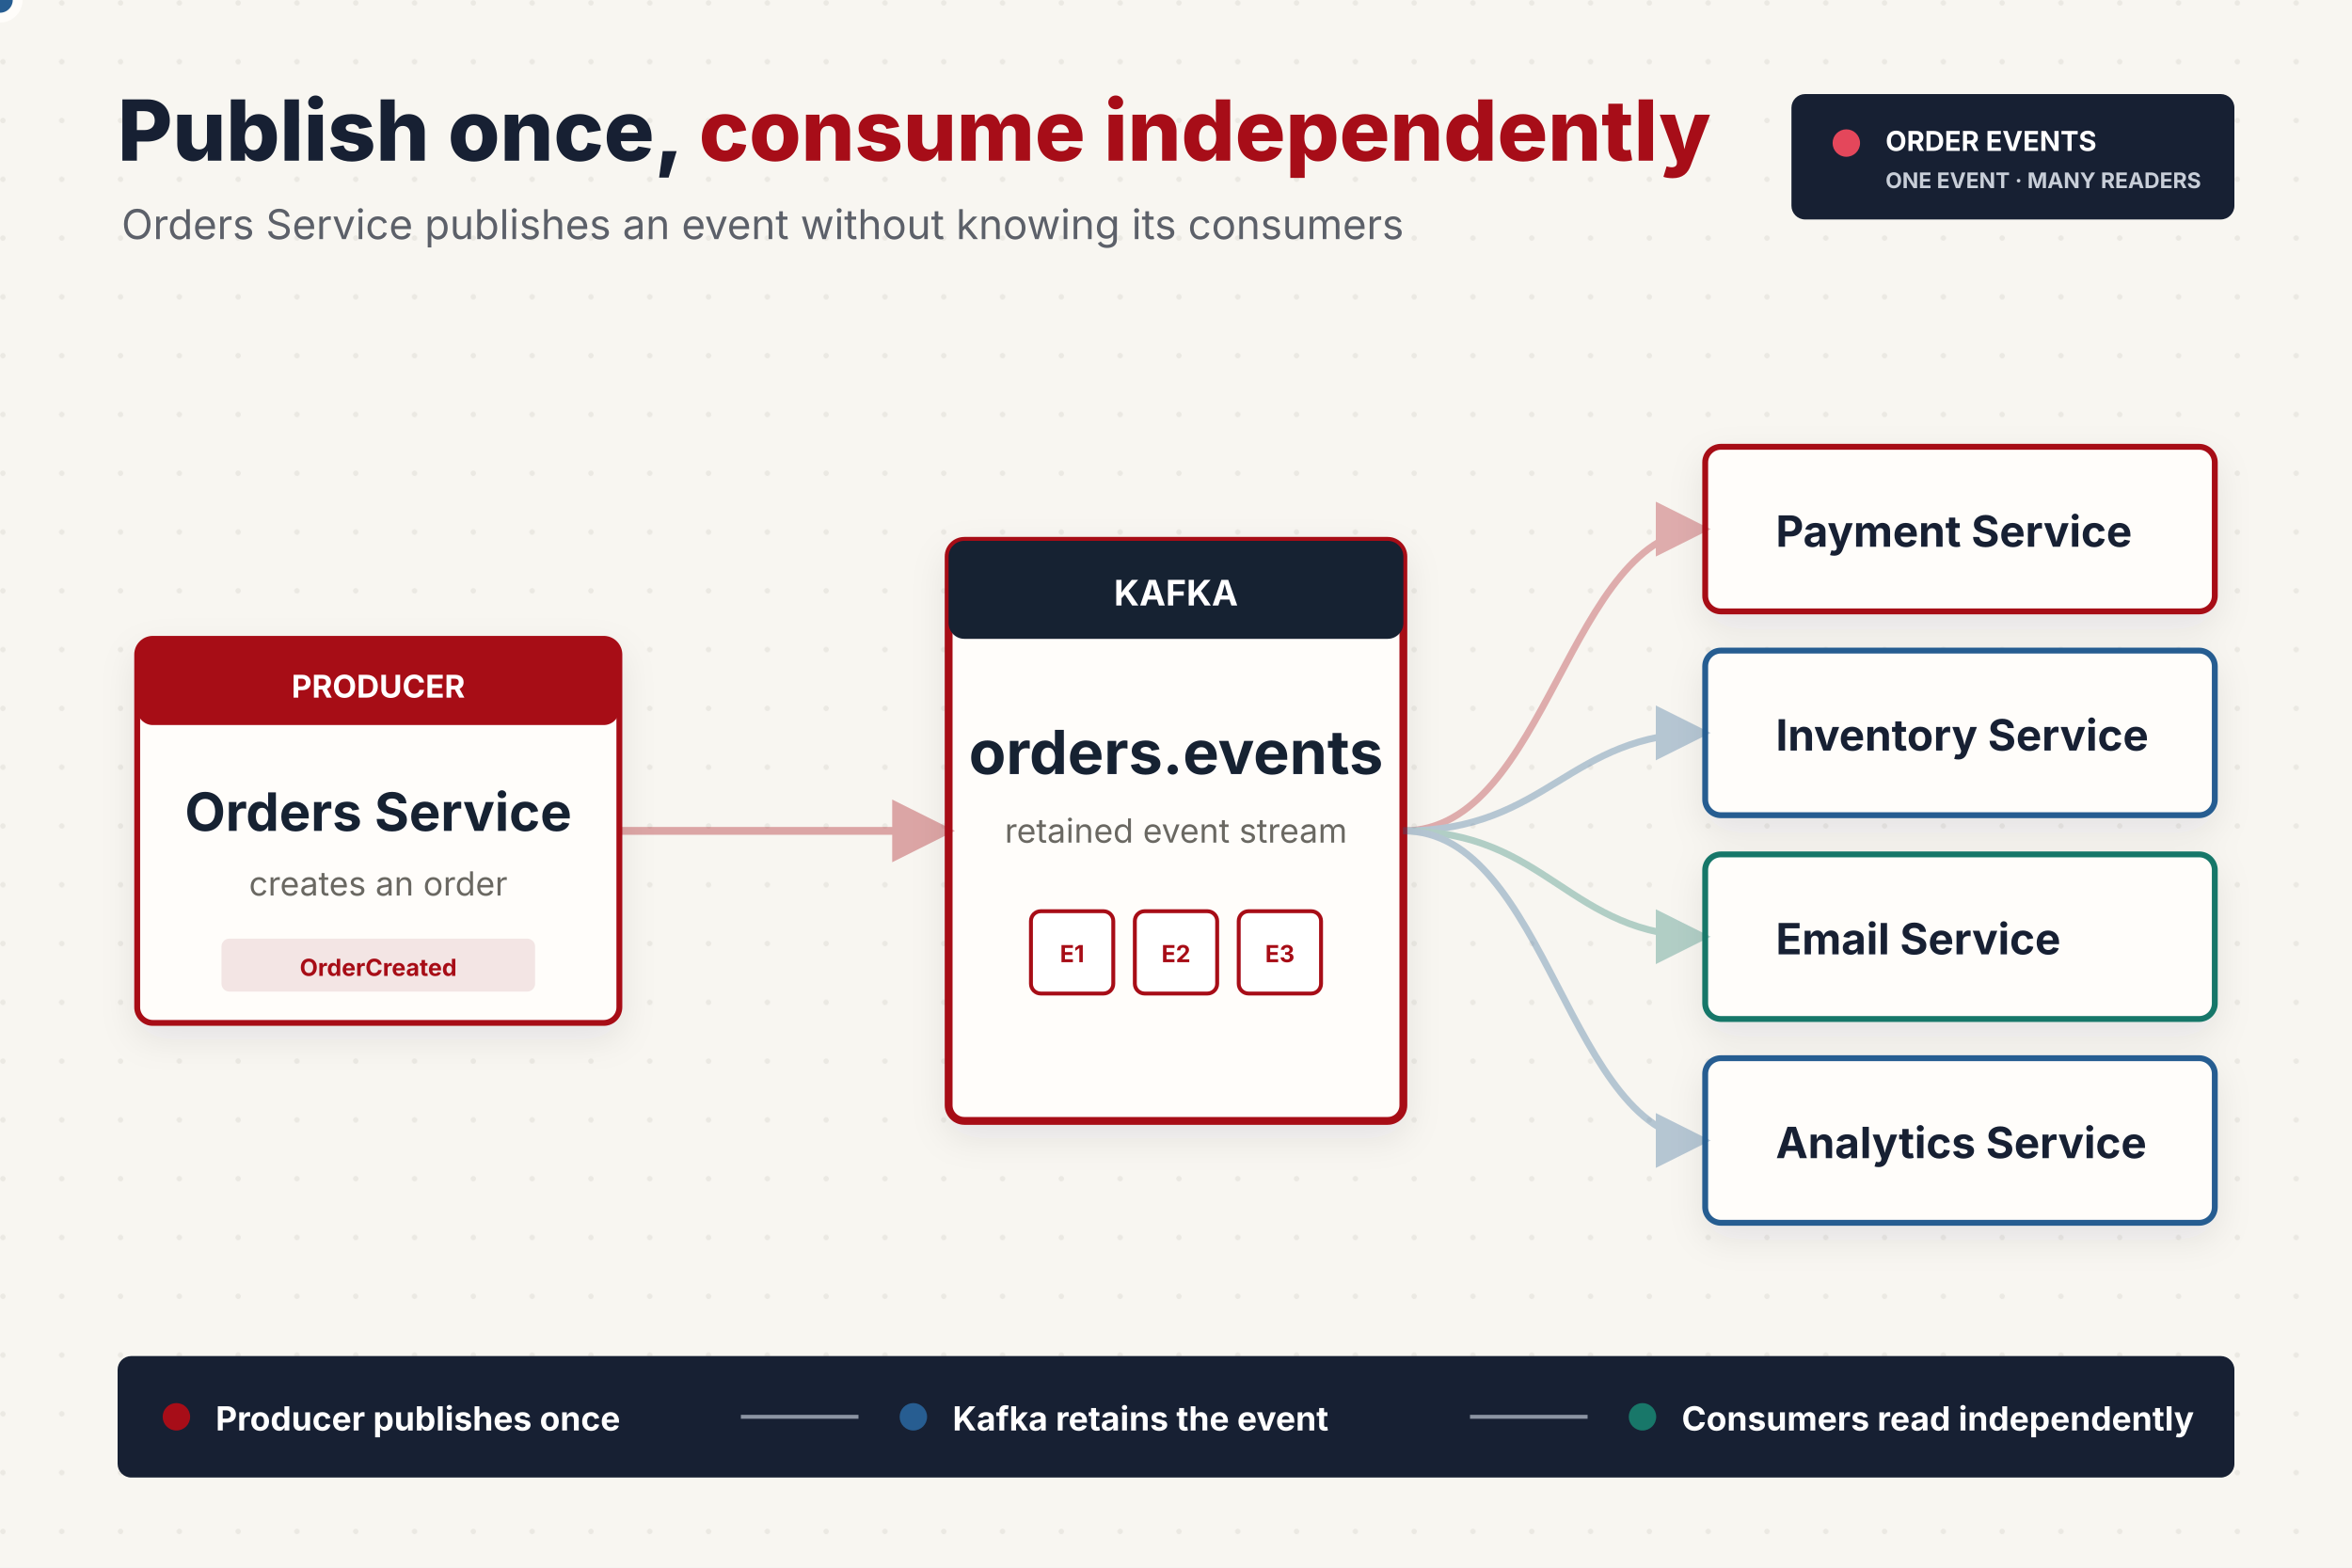
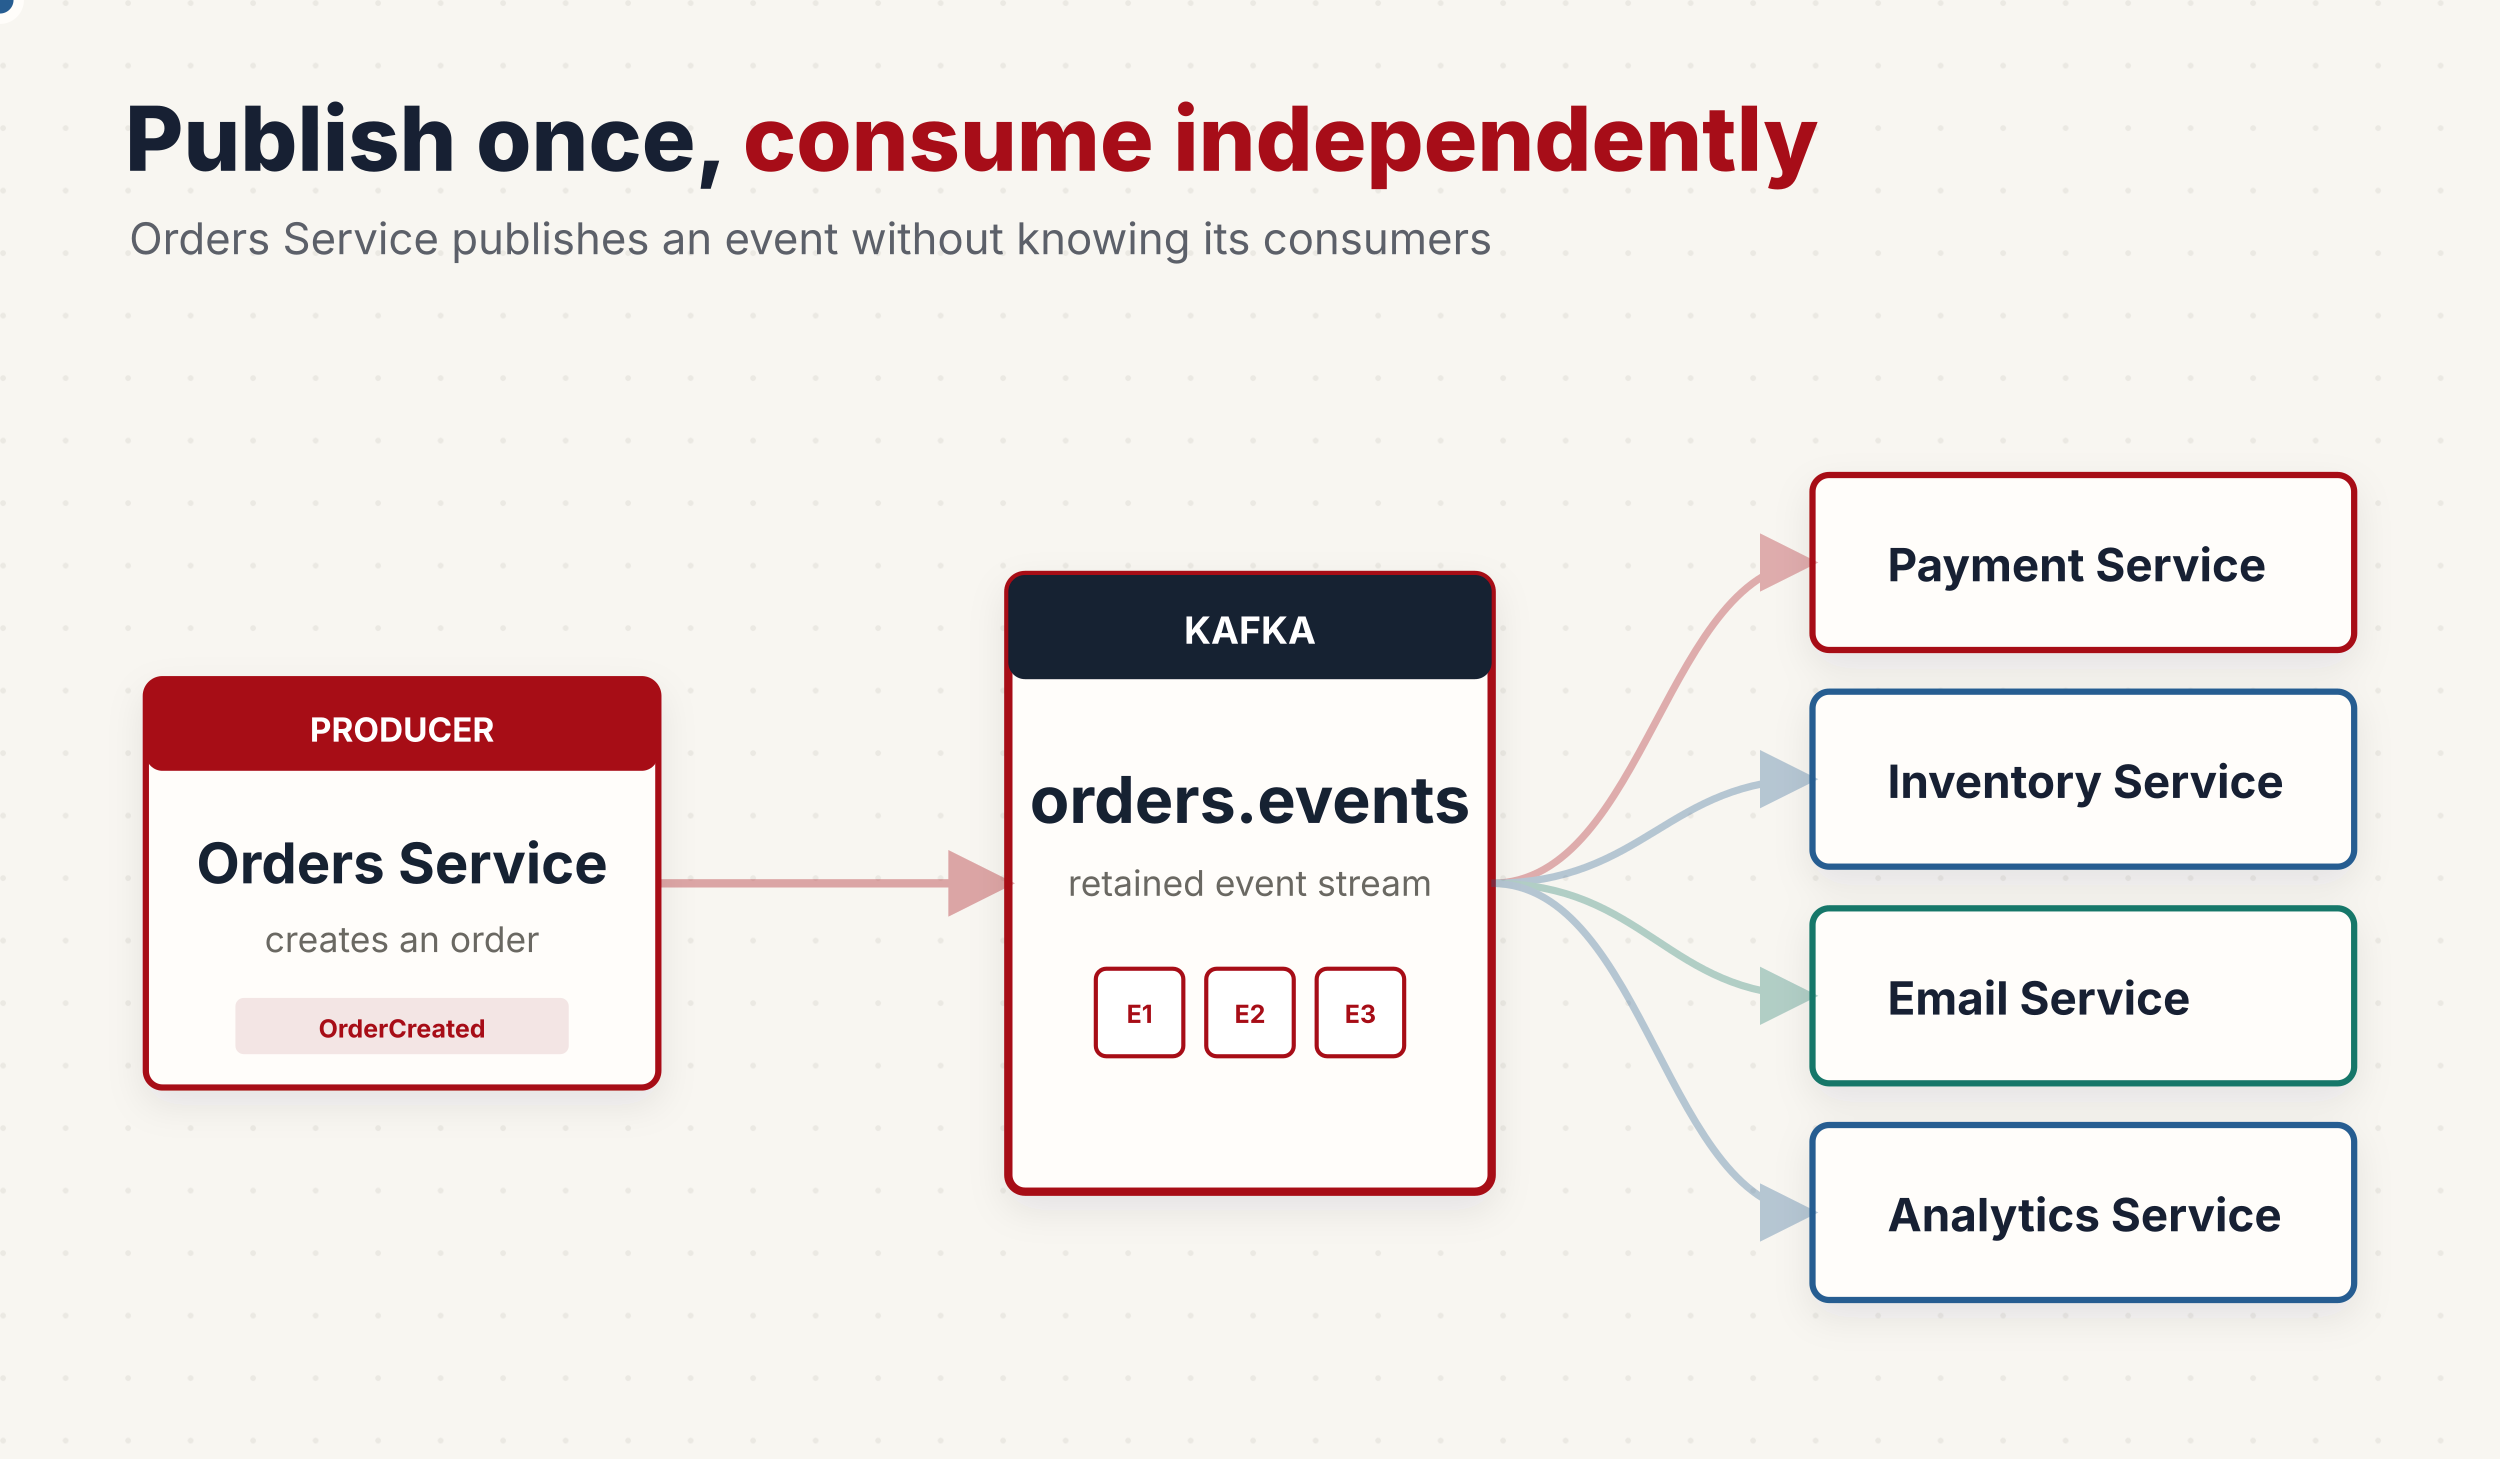
- <svg xmlns="http://www.w3.org/2000/svg" xmlns:xlink="http://www.w3.org/1999/xlink" width="960" height="640" viewBox="0 0 1200 800" role="img" aria-labelledby="title desc">
+ <svg xmlns="http://www.w3.org/2000/svg" xmlns:xlink="http://www.w3.org/1999/xlink" width="960" height="560" viewBox="0 0 1200 700" role="img" aria-labelledby="title desc">
  <defs>
    <pattern id="grid" width="30" height="30" patternUnits="userSpaceOnUse">
      <circle cx="1.5" cy="1.5" r="1.4" fill="#d9d6cf" opacity=".42" />
    </pattern>
    <filter id="shadow" x="-20%" y="-20%" width="140%" height="140%">
      <feDropShadow dx="0" dy="7" stdDeviation="9" flood-color="#172033" flood-opacity=".08" />
    </filter>
    <marker id="ar" viewBox="0 0 10 10" refX="9" refY="5" markerWidth="8" markerHeight="8" orient="auto">
      <path d="M0 0 10 5 0 10Z" fill="#a70d18" />
    </marker>
    <marker id="ab" viewBox="0 0 10 10" refX="9" refY="5" markerWidth="8" markerHeight="8" orient="auto">
      <path d="M0 0 10 5 0 10Z" fill="#275d91" />
    </marker>
    <marker id="ag" viewBox="0 0 10 10" refX="9" refY="5" markerWidth="8" markerHeight="8" orient="auto">
      <path d="M0 0 10 5 0 10Z" fill="#187769" />
    </marker>
    <path id="pub" d="M316 424H484" />
    <path id="c1" d="M716 424 C790 424 800 270 870 270" />
    <path id="c2" d="M716 424 C790 424 800 374 870 374" />
    <path id="c3" d="M716 424 C790 424 800 478 870 478" />
    <path id="c4" d="M716 424 C790 424 800 582 870 582" />
  </defs>
  <rect width="1200" height="800" fill="#f8f6f1" />
  <rect width="1200" height="800" fill="url(#grid)" />
  <g font-family="Inter,ui-sans-serif,system-ui,-apple-system,'Segoe UI',sans-serif">
    <text x="60" y="82" fill="#172033" font-size="43" font-weight="760">Publish once, <tspan fill="#a70d18">consume independently</tspan>
    </text>
    <text x="62" y="122" fill="#5c6069" font-size="21">Orders Service publishes an event without knowing its consumers</text>
-     <g transform="translate(914 48)">
-       <rect width="226" height="64" rx="7" fill="#172033" />
-       <circle cx="28" cy="25" r="7" fill="#e4475b" />
-       <text x="48" y="29" fill="#fff" font-size="14" font-weight="750">ORDER EVENTS</text>
-       <text x="48" y="48" fill="#c8ced8" font-size="11" font-weight="650">ONE EVENT · MANY READERS</text>
-     </g>
    <g filter="url(#shadow)">
      <rect x="70" y="326" width="246" height="196" rx="8" fill="#fffdfa" stroke="#a70d18" stroke-width="3" />
      <rect x="70" y="326" width="246" height="44" rx="8" fill="#a70d18" />
      <text x="193" y="356" text-anchor="middle" fill="#fff" font-size="16" font-weight="750">PRODUCER</text>
      <text x="193" y="424" text-anchor="middle" fill="#172033" font-size="27" font-weight="730">Orders Service</text>
      <text x="193" y="457" text-anchor="middle" fill="#6a6862" font-size="17">creates an order</text>
      <rect x="113" y="479" width="160" height="27" rx="4" fill="#f3e5e4" />
      <text x="193" y="498" text-anchor="middle" fill="#a70d18" font-size="12" font-weight="750">OrderCreated</text>
    </g>
    <g filter="url(#shadow)">
      <rect x="484" y="276" width="232" height="296" rx="8" fill="#fffdfa" stroke="#a70d18" stroke-width="4" />
      <rect x="484" y="276" width="232" height="50" rx="8" fill="#172033" />
      <text x="600" y="309" text-anchor="middle" fill="#fff" font-size="18" font-weight="750">KAFKA</text>
      <text x="600" y="395" text-anchor="middle" fill="#172033" font-size="31" font-weight="750">orders.events</text>
      <text x="600" y="430" text-anchor="middle" fill="#6a6862" font-size="17">retained event stream</text>
      <g fill="#fff" stroke="#a70d18" stroke-width="2">
        <rect x="526" y="465" width="42" height="42" rx="5" />
        <rect x="579" y="465" width="42" height="42" rx="5" />
        <rect x="632" y="465" width="42" height="42" rx="5" />
      </g>
      <g fill="#a70d18" font-size="12" font-weight="750" text-anchor="middle">
        <text x="547" y="491">E1</text>
        <text x="600" y="491">E2</text>
        <text x="653" y="491">E3</text>
      </g>
    </g>
    <g fill="#fffdfa" stroke-width="3" filter="url(#shadow)">
      <rect x="870" y="228" width="260" height="84" rx="8" stroke="#a70d18" />
      <rect x="870" y="332" width="260" height="84" rx="8" stroke="#275d91" />
      <rect x="870" y="436" width="260" height="84" rx="8" stroke="#187769" />
      <rect x="870" y="540" width="260" height="84" rx="8" stroke="#275d91" />
    </g>
    <g fill="#172033" font-size="22" font-weight="700">
      <text x="906" y="279">Payment Service</text>
      <text x="906" y="383">Inventory Service</text>
      <text x="906" y="487">Email Service</text>
      <text x="906" y="591">Analytics Service</text>
    </g>
    <use xlink:href="#pub" fill="none" stroke="#a70d18" stroke-width="4" marker-end="url(#ar)" opacity=".35" />
    <g fill="none" stroke-width="3.5" opacity=".32">
      <use xlink:href="#c1" stroke="#a70d18" marker-end="url(#ar)" />
      <use xlink:href="#c2" stroke="#275d91" marker-end="url(#ab)" />
      <use xlink:href="#c3" stroke="#187769" marker-end="url(#ag)" />
      <use xlink:href="#c4" stroke="#275d91" marker-end="url(#ab)" />
    </g>
    <g stroke="#fffdfa" stroke-width="3">
      <circle r="10" fill="#a70d18">
        <animateMotion dur="6s" begin="0s" repeatCount="indefinite">
          <mpath xlink:href="#pub" />
        </animateMotion>
      </circle>
      <circle r="8" fill="#a70d18">
        <animateMotion dur="6s" begin="-.5s" repeatCount="indefinite">
          <mpath xlink:href="#c1" />
        </animateMotion>
      </circle>
      <circle r="8" fill="#275d91">
        <animateMotion dur="6s" begin="-2s" repeatCount="indefinite">
          <mpath xlink:href="#c2" />
        </animateMotion>
      </circle>
-       <rect x="-7" y="-7" width="14" height="14" rx="3" fill="#187769">
+       <circle r="8" fill="#187769">
        <animateMotion dur="6s" begin="-3.5s" repeatCount="indefinite">
          <mpath xlink:href="#c3" />
        </animateMotion>
-       </rect>
+       </circle>
      <circle r="8" fill="#275d91">
        <animateMotion dur="6s" begin="-5s" repeatCount="indefinite">
          <mpath xlink:href="#c4" />
        </animateMotion>
      </circle>
    </g>
-     <g transform="translate(60 692)">
-       <rect width="1080" height="62" rx="7" fill="#172033" />
-       <circle cx="30" cy="31" r="7" fill="#a70d18" />
-       <text x="50" y="38" fill="#fff" font-size="17" font-weight="650">Producer publishes once</text>
-       <path d="M318 31H378" stroke="#8c94a3" stroke-width="2" />
-       <circle cx="406" cy="31" r="7" fill="#275d91" />
-       <text x="426" y="38" fill="#fff" font-size="17" font-weight="650">Kafka retains the event</text>
-       <path d="M690 31H750" stroke="#8c94a3" stroke-width="2" />
-       <circle cx="778" cy="31" r="7" fill="#187769" />
-       <text x="798" y="38" fill="#fff" font-size="17" font-weight="650">Consumers read independently</text>
-     </g>
  </g>
</svg>
